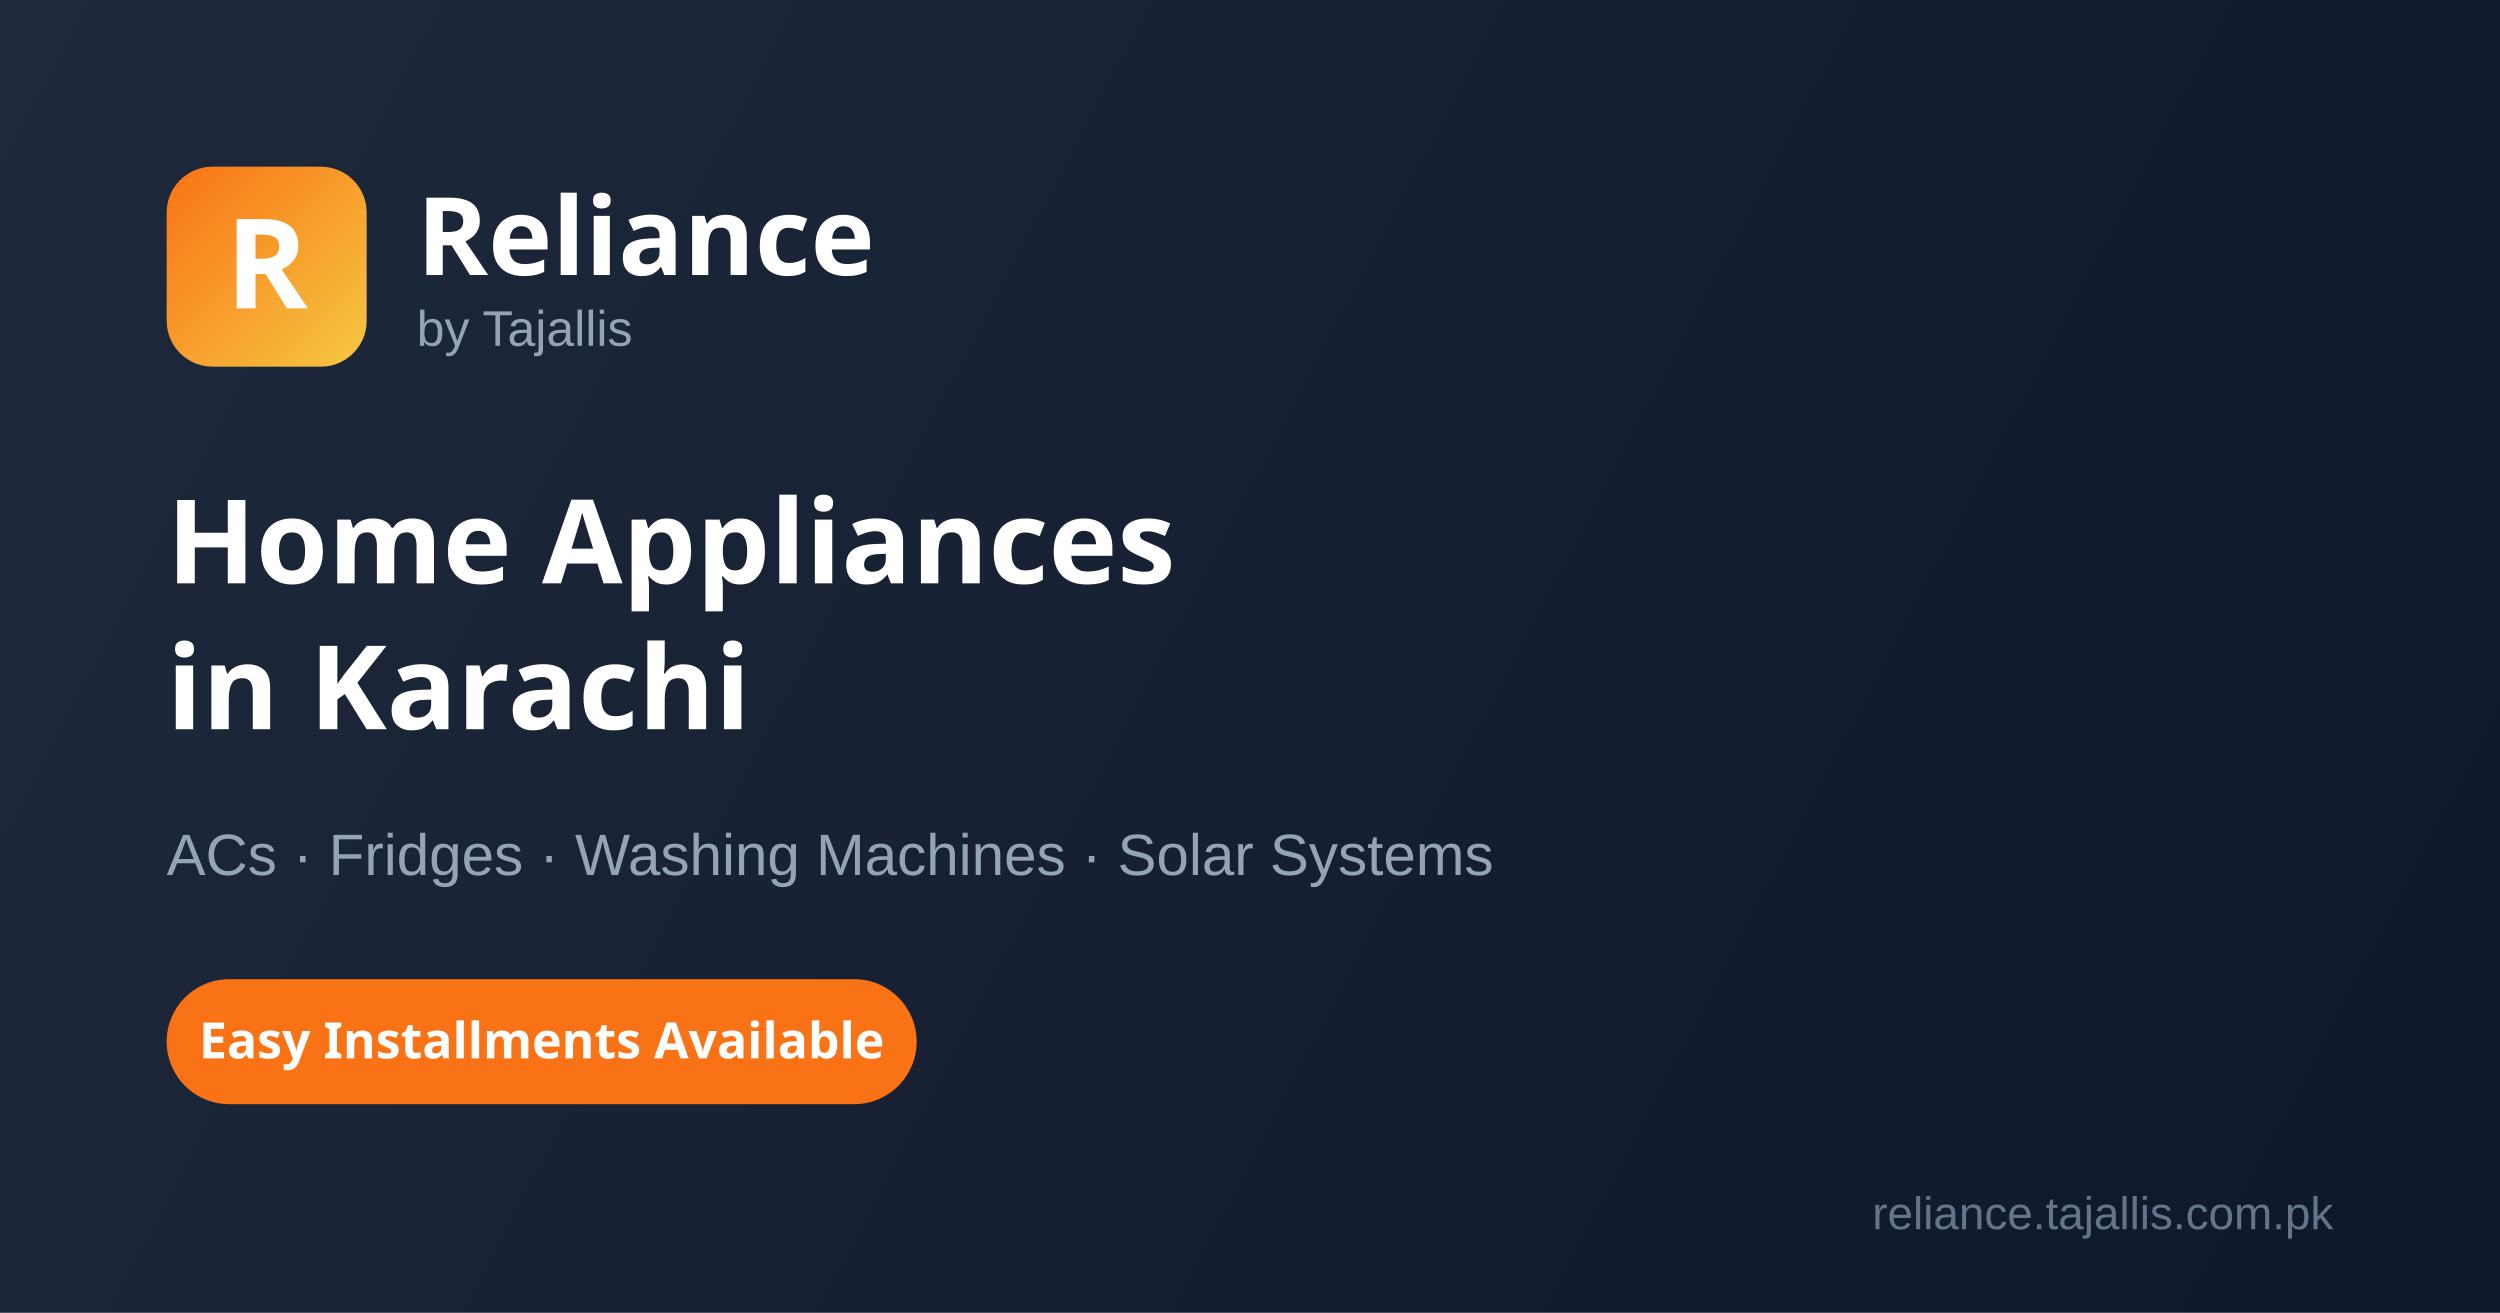
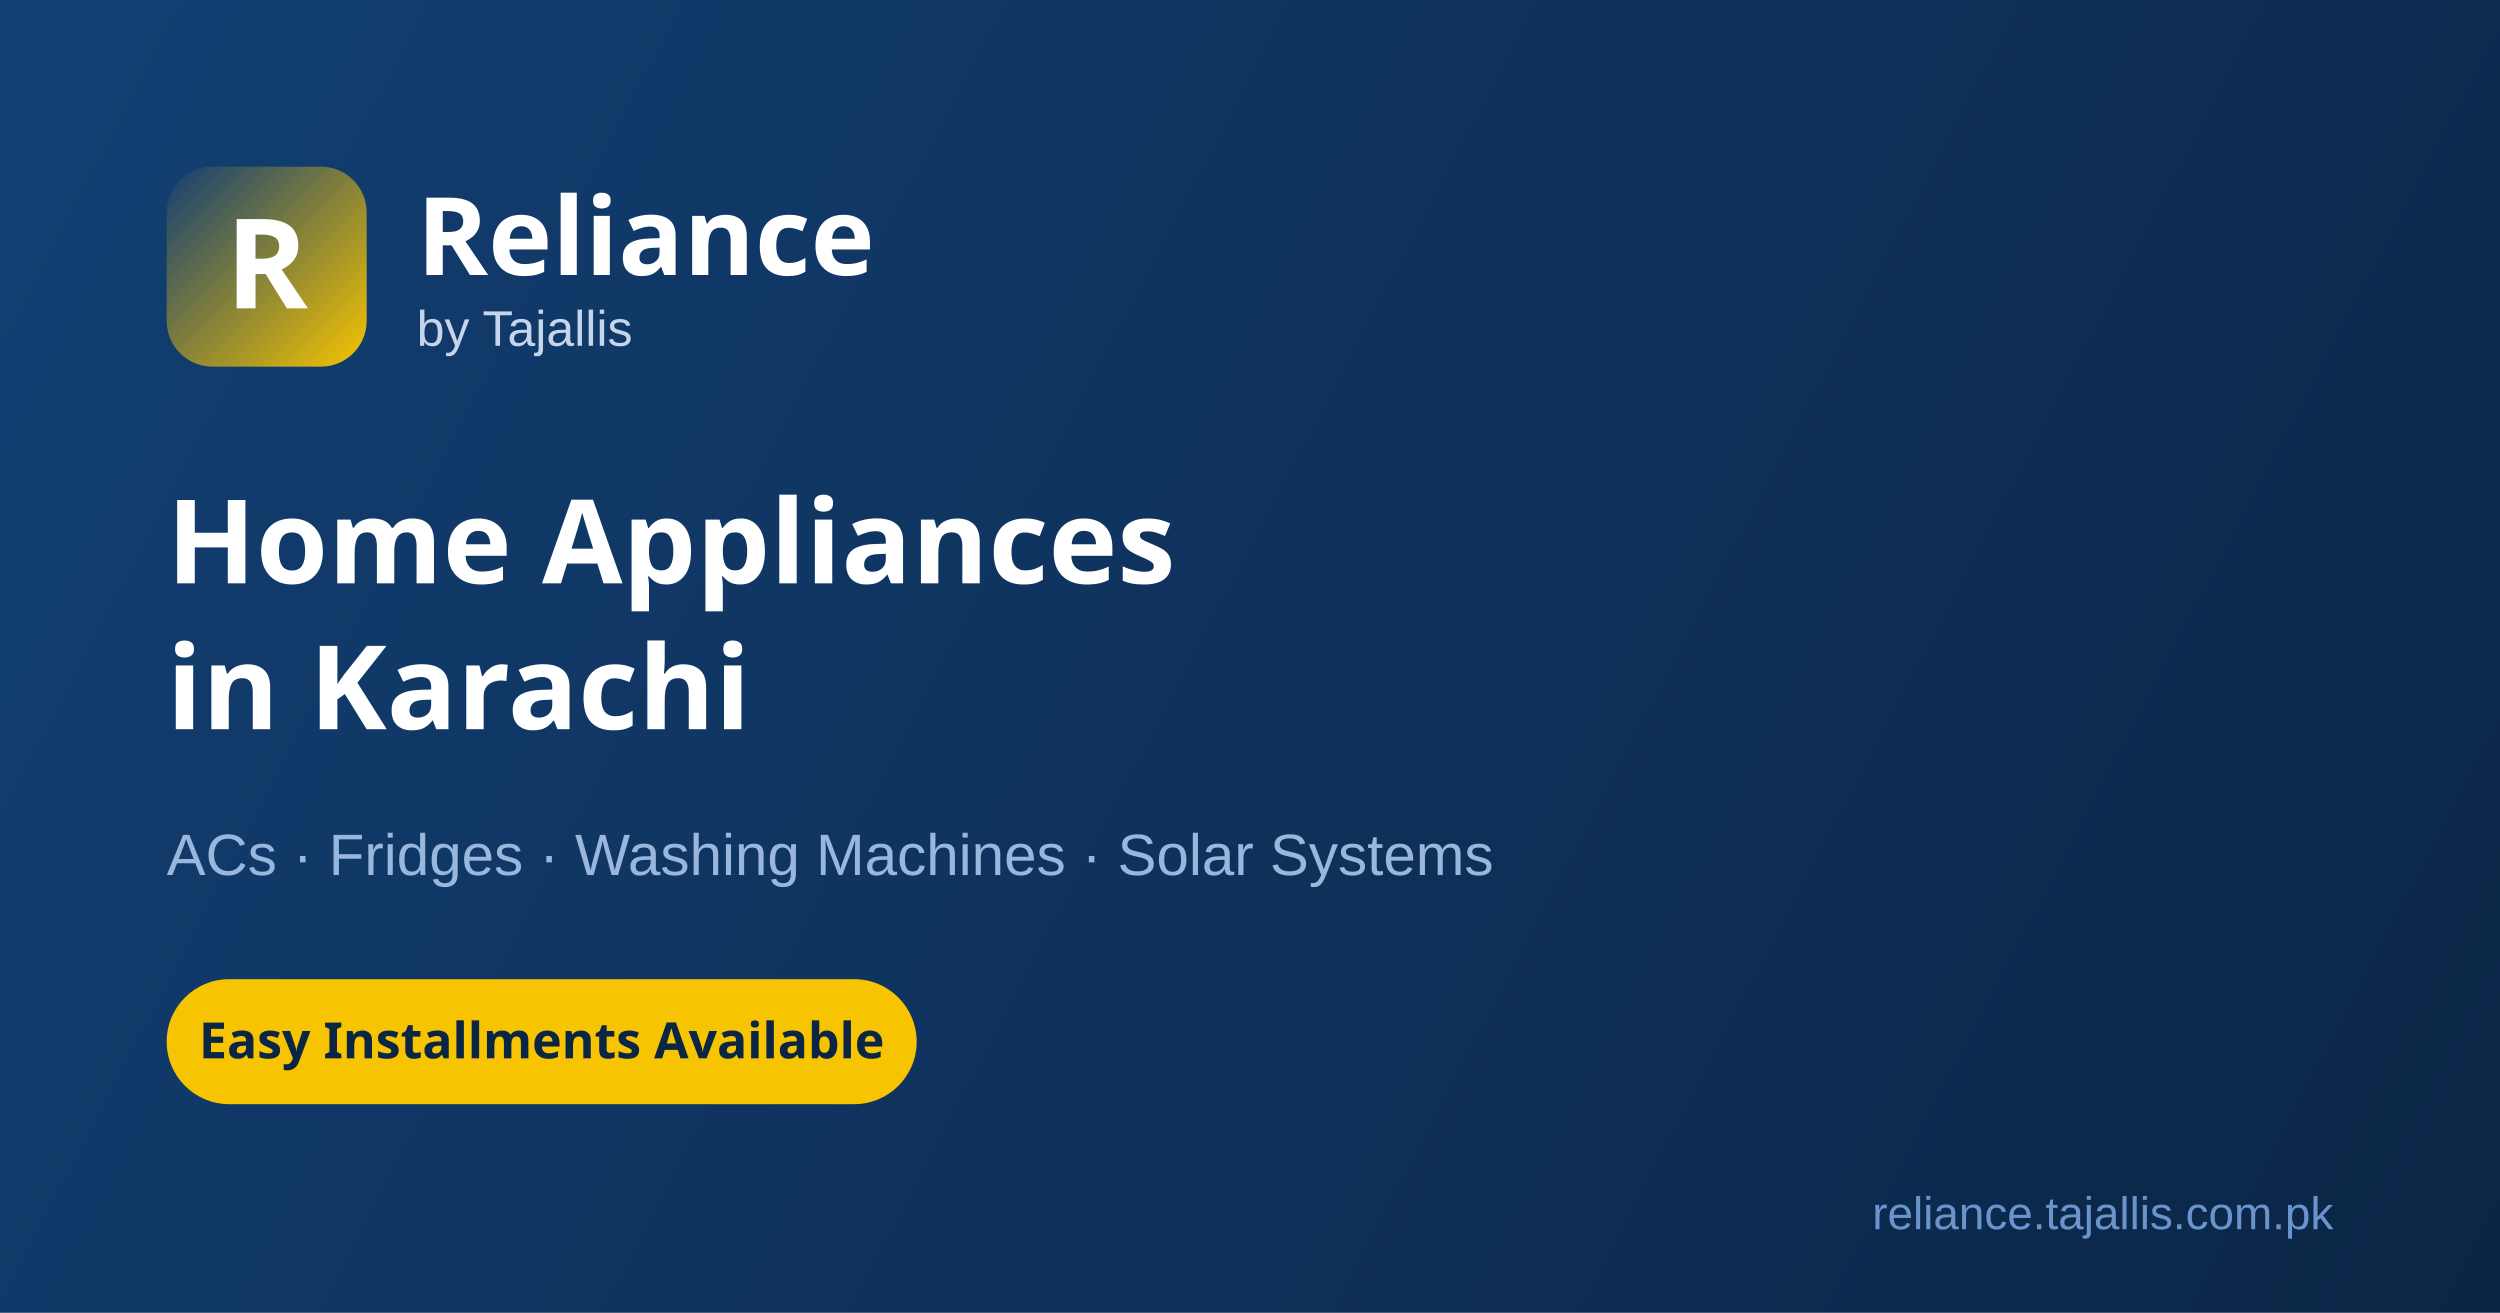
<svg xmlns="http://www.w3.org/2000/svg" viewBox="0 0 1200 630" fill="none">
-   <rect width="1200" height="630" fill="#0f172a" />
+   <rect width="1200" height="630" fill="#0B2545" />
  <rect width="1200" height="630" fill="url(#bg-grad)" />
  <defs>
    <linearGradient id="bg-grad" x1="0" y1="0" x2="1200" y2="630" gradientUnits="userSpaceOnUse">
-       <stop offset="0%" stop-color="#1e293b" />
-       <stop offset="100%" stop-color="#0f172a" />
+       <stop offset="0%" stop-color="#123F73" />
+       <stop offset="100%" stop-color="#0B2545" />
    </linearGradient>
    <linearGradient id="logo-grad" x1="0" y1="0" x2="1" y2="1" gradientUnits="objectBoundingBox">
-       <stop offset="0%" stop-color="#f97316" />
-       <stop offset="100%" stop-color="#f5c842" />
+       <stop offset="0%" stop-color="#123F73" />
+       <stop offset="100%" stop-color="#F6C400" />
    </linearGradient>
  </defs>
  <rect x="80" y="80" width="96" height="96" rx="22" fill="url(#logo-grad)" />
  <text x="128" y="148" font-family="Arial Black, sans-serif" font-size="60" font-weight="900" fill="white" text-anchor="middle">R</text>
  <text x="200" y="132" font-family="Arial Black, sans-serif" font-size="52" font-weight="900" fill="white">Reliance</text>
-   <text x="200" y="166" font-family="Arial, sans-serif" font-size="24" fill="#94a3b8">by Tajallis</text>
+   <text x="200" y="166" font-family="Arial, sans-serif" font-size="24" fill="#C4D5EC">by Tajallis</text>
  <text x="80" y="280" font-family="Arial Black, sans-serif" font-size="56" font-weight="900" fill="white">Home Appliances</text>
  <text x="80" y="350" font-family="Arial Black, sans-serif" font-size="56" font-weight="900" fill="white">in Karachi</text>
-   <text x="80" y="420" font-family="Arial, sans-serif" font-size="28" fill="#94a3b8">ACs · Fridges · Washing Machines · Solar Systems</text>
-   <rect x="80" y="470" width="360" height="60" rx="30" fill="#f97316" />
-   <text x="260" y="508" font-family="Arial Black, sans-serif" font-size="24" font-weight="900" fill="white" text-anchor="middle">Easy Installments Available</text>
-   <text x="1120" y="590" font-family="Arial, sans-serif" font-size="22" fill="#64748b" text-anchor="end">reliance.tajallis.com.pk</text>
+   <text x="80" y="420" font-family="Arial, sans-serif" font-size="28" fill="#99B6DD">ACs · Fridges · Washing Machines · Solar Systems</text>
+   <rect x="80" y="470" width="360" height="60" rx="30" fill="#F6C400" />
+   <text x="260" y="508" font-family="Arial Black, sans-serif" font-size="24" font-weight="900" fill="#0B2545" text-anchor="middle">Easy Installments Available</text>
+   <text x="1120" y="590" font-family="Arial, sans-serif" font-size="22" fill="#6A94CC" text-anchor="end">reliance.tajallis.com.pk</text>
</svg>
